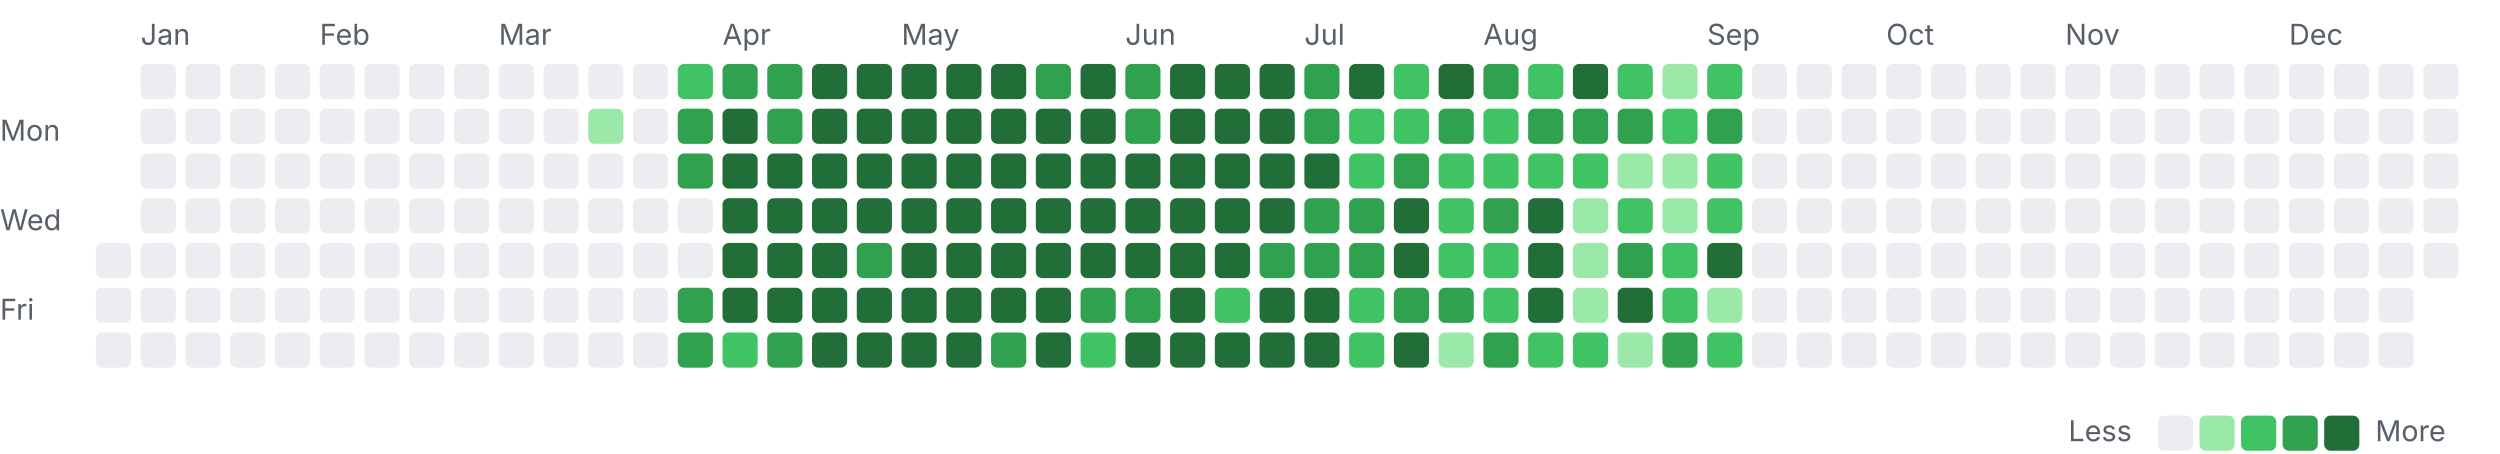
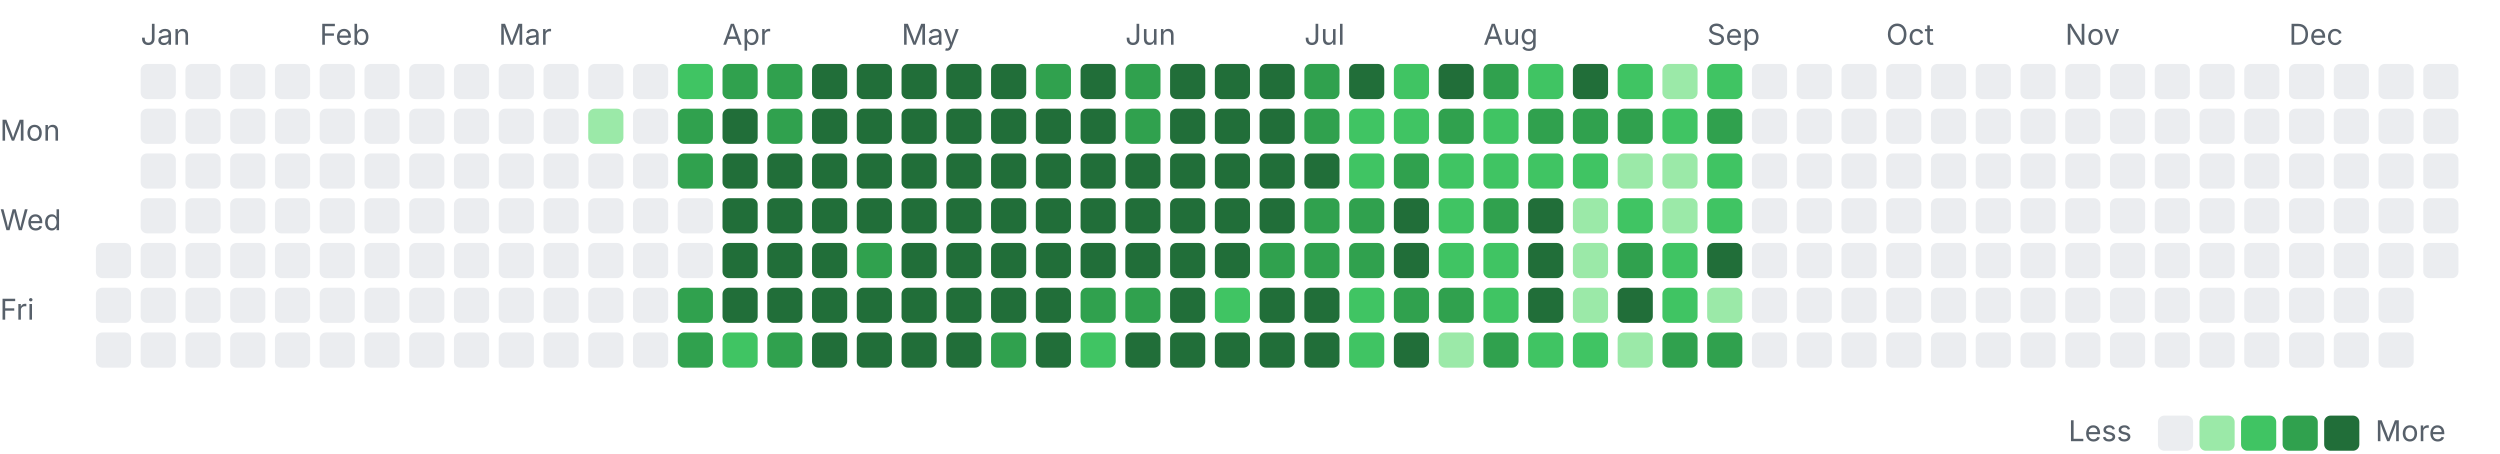
<svg xmlns="http://www.w3.org/2000/svg" width="782" height="142" viewBox="0 0 782 142">
  <style>.l0{fill:#ebedf0}.l1{fill:#9be9a8}.l2{fill:#40c463}.l3{fill:#30a14e}.l4{fill:#216e39} .lbl{fill:#57606a;font:9px -apple-system,Segoe UI,sans-serif}@media(prefers-color-scheme:dark){.l0{fill:#161b22}.l1{fill:#0e4429}.l2{fill:#006d32}.l3{fill:#26a641}.l4{fill:#39d353} .lbl{fill:#8b949e}}</style>
  <text class="lbl" x="44" y="14">Jan</text>
  <text class="lbl" x="100" y="14">Feb</text>
  <text class="lbl" x="156" y="14">Mar</text>
  <text class="lbl" x="226" y="14">Apr</text>
  <text class="lbl" x="282" y="14">May</text>
  <text class="lbl" x="352" y="14">Jun</text>
  <text class="lbl" x="408" y="14">Jul</text>
  <text class="lbl" x="464" y="14">Aug</text>
  <text class="lbl" x="534" y="14">Sep</text>
  <text class="lbl" x="590" y="14">Oct</text>
  <text class="lbl" x="646" y="14">Nov</text>
  <text class="lbl" x="716" y="14">Dec</text>
  <text class="lbl" x="0" y="44">Mon</text>
  <text class="lbl" x="0" y="72">Wed</text>
  <text class="lbl" x="0" y="100">Fri</text>
  <rect class="l0" x="30" y="76" width="11" height="11" rx="2" />
  <rect class="l0" x="30" y="90" width="11" height="11" rx="2" />
  <rect class="l0" x="30" y="104" width="11" height="11" rx="2" />
  <rect class="l0" x="44" y="20" width="11" height="11" rx="2" />
  <rect class="l0" x="44" y="34" width="11" height="11" rx="2" />
  <rect class="l0" x="44" y="48" width="11" height="11" rx="2" />
  <rect class="l0" x="44" y="62" width="11" height="11" rx="2" />
  <rect class="l0" x="44" y="76" width="11" height="11" rx="2" />
  <rect class="l0" x="44" y="90" width="11" height="11" rx="2" />
  <rect class="l0" x="44" y="104" width="11" height="11" rx="2" />
  <rect class="l0" x="58" y="20" width="11" height="11" rx="2" />
  <rect class="l0" x="58" y="34" width="11" height="11" rx="2" />
  <rect class="l0" x="58" y="48" width="11" height="11" rx="2" />
  <rect class="l0" x="58" y="62" width="11" height="11" rx="2" />
  <rect class="l0" x="58" y="76" width="11" height="11" rx="2" />
  <rect class="l0" x="58" y="90" width="11" height="11" rx="2" />
  <rect class="l0" x="58" y="104" width="11" height="11" rx="2" />
  <rect class="l0" x="72" y="20" width="11" height="11" rx="2" />
  <rect class="l0" x="72" y="34" width="11" height="11" rx="2" />
  <rect class="l0" x="72" y="48" width="11" height="11" rx="2" />
  <rect class="l0" x="72" y="62" width="11" height="11" rx="2" />
  <rect class="l0" x="72" y="76" width="11" height="11" rx="2" />
  <rect class="l0" x="72" y="90" width="11" height="11" rx="2" />
  <rect class="l0" x="72" y="104" width="11" height="11" rx="2" />
  <rect class="l0" x="86" y="20" width="11" height="11" rx="2" />
  <rect class="l0" x="86" y="34" width="11" height="11" rx="2" />
  <rect class="l0" x="86" y="48" width="11" height="11" rx="2" />
  <rect class="l0" x="86" y="62" width="11" height="11" rx="2" />
  <rect class="l0" x="86" y="76" width="11" height="11" rx="2" />
  <rect class="l0" x="86" y="90" width="11" height="11" rx="2" />
  <rect class="l0" x="86" y="104" width="11" height="11" rx="2" />
  <rect class="l0" x="100" y="20" width="11" height="11" rx="2" />
  <rect class="l0" x="100" y="34" width="11" height="11" rx="2" />
  <rect class="l0" x="100" y="48" width="11" height="11" rx="2" />
  <rect class="l0" x="100" y="62" width="11" height="11" rx="2" />
  <rect class="l0" x="100" y="76" width="11" height="11" rx="2" />
  <rect class="l0" x="100" y="90" width="11" height="11" rx="2" />
  <rect class="l0" x="100" y="104" width="11" height="11" rx="2" />
  <rect class="l0" x="114" y="20" width="11" height="11" rx="2" />
  <rect class="l0" x="114" y="34" width="11" height="11" rx="2" />
  <rect class="l0" x="114" y="48" width="11" height="11" rx="2" />
  <rect class="l0" x="114" y="62" width="11" height="11" rx="2" />
  <rect class="l0" x="114" y="76" width="11" height="11" rx="2" />
  <rect class="l0" x="114" y="90" width="11" height="11" rx="2" />
  <rect class="l0" x="114" y="104" width="11" height="11" rx="2" />
  <rect class="l0" x="128" y="20" width="11" height="11" rx="2" />
  <rect class="l0" x="128" y="34" width="11" height="11" rx="2" />
  <rect class="l0" x="128" y="48" width="11" height="11" rx="2" />
  <rect class="l0" x="128" y="62" width="11" height="11" rx="2" />
  <rect class="l0" x="128" y="76" width="11" height="11" rx="2" />
  <rect class="l0" x="128" y="90" width="11" height="11" rx="2" />
  <rect class="l0" x="128" y="104" width="11" height="11" rx="2" />
  <rect class="l0" x="142" y="20" width="11" height="11" rx="2" />
  <rect class="l0" x="142" y="34" width="11" height="11" rx="2" />
  <rect class="l0" x="142" y="48" width="11" height="11" rx="2" />
  <rect class="l0" x="142" y="62" width="11" height="11" rx="2" />
  <rect class="l0" x="142" y="76" width="11" height="11" rx="2" />
  <rect class="l0" x="142" y="90" width="11" height="11" rx="2" />
  <rect class="l0" x="142" y="104" width="11" height="11" rx="2" />
  <rect class="l0" x="156" y="20" width="11" height="11" rx="2" />
  <rect class="l0" x="156" y="34" width="11" height="11" rx="2" />
  <rect class="l0" x="156" y="48" width="11" height="11" rx="2" />
  <rect class="l0" x="156" y="62" width="11" height="11" rx="2" />
  <rect class="l0" x="156" y="76" width="11" height="11" rx="2" />
  <rect class="l0" x="156" y="90" width="11" height="11" rx="2" />
  <rect class="l0" x="156" y="104" width="11" height="11" rx="2" />
  <rect class="l0" x="170" y="20" width="11" height="11" rx="2" />
  <rect class="l0" x="170" y="34" width="11" height="11" rx="2" />
  <rect class="l0" x="170" y="48" width="11" height="11" rx="2" />
  <rect class="l0" x="170" y="62" width="11" height="11" rx="2" />
  <rect class="l0" x="170" y="76" width="11" height="11" rx="2" />
  <rect class="l0" x="170" y="90" width="11" height="11" rx="2" />
  <rect class="l0" x="170" y="104" width="11" height="11" rx="2" />
  <rect class="l0" x="184" y="20" width="11" height="11" rx="2" />
  <rect class="l1" x="184" y="34" width="11" height="11" rx="2" />
  <rect class="l0" x="184" y="48" width="11" height="11" rx="2" />
  <rect class="l0" x="184" y="62" width="11" height="11" rx="2" />
  <rect class="l0" x="184" y="76" width="11" height="11" rx="2" />
  <rect class="l0" x="184" y="90" width="11" height="11" rx="2" />
  <rect class="l0" x="184" y="104" width="11" height="11" rx="2" />
  <rect class="l0" x="198" y="20" width="11" height="11" rx="2" />
  <rect class="l0" x="198" y="34" width="11" height="11" rx="2" />
  <rect class="l0" x="198" y="48" width="11" height="11" rx="2" />
  <rect class="l0" x="198" y="62" width="11" height="11" rx="2" />
  <rect class="l0" x="198" y="76" width="11" height="11" rx="2" />
  <rect class="l0" x="198" y="90" width="11" height="11" rx="2" />
  <rect class="l0" x="198" y="104" width="11" height="11" rx="2" />
  <rect class="l2" x="212" y="20" width="11" height="11" rx="2" />
  <rect class="l3" x="212" y="34" width="11" height="11" rx="2" />
  <rect class="l3" x="212" y="48" width="11" height="11" rx="2" />
  <rect class="l0" x="212" y="62" width="11" height="11" rx="2" />
  <rect class="l0" x="212" y="76" width="11" height="11" rx="2" />
  <rect class="l3" x="212" y="90" width="11" height="11" rx="2" />
  <rect class="l3" x="212" y="104" width="11" height="11" rx="2" />
  <rect class="l3" x="226" y="20" width="11" height="11" rx="2" />
  <rect class="l4" x="226" y="34" width="11" height="11" rx="2" />
  <rect class="l4" x="226" y="48" width="11" height="11" rx="2" />
  <rect class="l4" x="226" y="62" width="11" height="11" rx="2" />
  <rect class="l4" x="226" y="76" width="11" height="11" rx="2" />
  <rect class="l4" x="226" y="90" width="11" height="11" rx="2" />
  <rect class="l2" x="226" y="104" width="11" height="11" rx="2" />
  <rect class="l3" x="240" y="20" width="11" height="11" rx="2" />
  <rect class="l3" x="240" y="34" width="11" height="11" rx="2" />
  <rect class="l4" x="240" y="48" width="11" height="11" rx="2" />
  <rect class="l4" x="240" y="62" width="11" height="11" rx="2" />
  <rect class="l4" x="240" y="76" width="11" height="11" rx="2" />
  <rect class="l4" x="240" y="90" width="11" height="11" rx="2" />
  <rect class="l3" x="240" y="104" width="11" height="11" rx="2" />
  <rect class="l4" x="254" y="20" width="11" height="11" rx="2" />
  <rect class="l4" x="254" y="34" width="11" height="11" rx="2" />
  <rect class="l4" x="254" y="48" width="11" height="11" rx="2" />
  <rect class="l4" x="254" y="62" width="11" height="11" rx="2" />
  <rect class="l4" x="254" y="76" width="11" height="11" rx="2" />
  <rect class="l4" x="254" y="90" width="11" height="11" rx="2" />
  <rect class="l4" x="254" y="104" width="11" height="11" rx="2" />
  <rect class="l4" x="268" y="20" width="11" height="11" rx="2" />
  <rect class="l4" x="268" y="34" width="11" height="11" rx="2" />
  <rect class="l4" x="268" y="48" width="11" height="11" rx="2" />
  <rect class="l4" x="268" y="62" width="11" height="11" rx="2" />
  <rect class="l3" x="268" y="76" width="11" height="11" rx="2" />
  <rect class="l4" x="268" y="90" width="11" height="11" rx="2" />
  <rect class="l4" x="268" y="104" width="11" height="11" rx="2" />
  <rect class="l4" x="282" y="20" width="11" height="11" rx="2" />
  <rect class="l4" x="282" y="34" width="11" height="11" rx="2" />
  <rect class="l4" x="282" y="48" width="11" height="11" rx="2" />
  <rect class="l4" x="282" y="62" width="11" height="11" rx="2" />
  <rect class="l4" x="282" y="76" width="11" height="11" rx="2" />
  <rect class="l4" x="282" y="90" width="11" height="11" rx="2" />
  <rect class="l4" x="282" y="104" width="11" height="11" rx="2" />
  <rect class="l4" x="296" y="20" width="11" height="11" rx="2" />
  <rect class="l4" x="296" y="34" width="11" height="11" rx="2" />
  <rect class="l4" x="296" y="48" width="11" height="11" rx="2" />
  <rect class="l4" x="296" y="62" width="11" height="11" rx="2" />
  <rect class="l4" x="296" y="76" width="11" height="11" rx="2" />
  <rect class="l4" x="296" y="90" width="11" height="11" rx="2" />
  <rect class="l4" x="296" y="104" width="11" height="11" rx="2" />
  <rect class="l4" x="310" y="20" width="11" height="11" rx="2" />
  <rect class="l4" x="310" y="34" width="11" height="11" rx="2" />
  <rect class="l4" x="310" y="48" width="11" height="11" rx="2" />
  <rect class="l4" x="310" y="62" width="11" height="11" rx="2" />
  <rect class="l4" x="310" y="76" width="11" height="11" rx="2" />
  <rect class="l4" x="310" y="90" width="11" height="11" rx="2" />
  <rect class="l3" x="310" y="104" width="11" height="11" rx="2" />
  <rect class="l3" x="324" y="20" width="11" height="11" rx="2" />
  <rect class="l4" x="324" y="34" width="11" height="11" rx="2" />
  <rect class="l4" x="324" y="48" width="11" height="11" rx="2" />
  <rect class="l4" x="324" y="62" width="11" height="11" rx="2" />
  <rect class="l4" x="324" y="76" width="11" height="11" rx="2" />
  <rect class="l4" x="324" y="90" width="11" height="11" rx="2" />
  <rect class="l4" x="324" y="104" width="11" height="11" rx="2" />
  <rect class="l4" x="338" y="20" width="11" height="11" rx="2" />
  <rect class="l4" x="338" y="34" width="11" height="11" rx="2" />
  <rect class="l4" x="338" y="48" width="11" height="11" rx="2" />
  <rect class="l4" x="338" y="62" width="11" height="11" rx="2" />
  <rect class="l4" x="338" y="76" width="11" height="11" rx="2" />
  <rect class="l3" x="338" y="90" width="11" height="11" rx="2" />
  <rect class="l2" x="338" y="104" width="11" height="11" rx="2" />
  <rect class="l3" x="352" y="20" width="11" height="11" rx="2" />
  <rect class="l3" x="352" y="34" width="11" height="11" rx="2" />
  <rect class="l4" x="352" y="48" width="11" height="11" rx="2" />
  <rect class="l4" x="352" y="62" width="11" height="11" rx="2" />
  <rect class="l4" x="352" y="76" width="11" height="11" rx="2" />
  <rect class="l3" x="352" y="90" width="11" height="11" rx="2" />
  <rect class="l4" x="352" y="104" width="11" height="11" rx="2" />
  <rect class="l4" x="366" y="20" width="11" height="11" rx="2" />
  <rect class="l4" x="366" y="34" width="11" height="11" rx="2" />
  <rect class="l4" x="366" y="48" width="11" height="11" rx="2" />
  <rect class="l4" x="366" y="62" width="11" height="11" rx="2" />
  <rect class="l4" x="366" y="76" width="11" height="11" rx="2" />
  <rect class="l4" x="366" y="90" width="11" height="11" rx="2" />
  <rect class="l4" x="366" y="104" width="11" height="11" rx="2" />
  <rect class="l4" x="380" y="20" width="11" height="11" rx="2" />
  <rect class="l4" x="380" y="34" width="11" height="11" rx="2" />
  <rect class="l4" x="380" y="48" width="11" height="11" rx="2" />
  <rect class="l4" x="380" y="62" width="11" height="11" rx="2" />
  <rect class="l4" x="380" y="76" width="11" height="11" rx="2" />
  <rect class="l2" x="380" y="90" width="11" height="11" rx="2" />
  <rect class="l4" x="380" y="104" width="11" height="11" rx="2" />
  <rect class="l4" x="394" y="20" width="11" height="11" rx="2" />
  <rect class="l4" x="394" y="34" width="11" height="11" rx="2" />
  <rect class="l4" x="394" y="48" width="11" height="11" rx="2" />
  <rect class="l4" x="394" y="62" width="11" height="11" rx="2" />
  <rect class="l3" x="394" y="76" width="11" height="11" rx="2" />
  <rect class="l4" x="394" y="90" width="11" height="11" rx="2" />
  <rect class="l4" x="394" y="104" width="11" height="11" rx="2" />
  <rect class="l3" x="408" y="20" width="11" height="11" rx="2" />
  <rect class="l3" x="408" y="34" width="11" height="11" rx="2" />
  <rect class="l4" x="408" y="48" width="11" height="11" rx="2" />
  <rect class="l3" x="408" y="62" width="11" height="11" rx="2" />
  <rect class="l3" x="408" y="76" width="11" height="11" rx="2" />
  <rect class="l4" x="408" y="90" width="11" height="11" rx="2" />
  <rect class="l4" x="408" y="104" width="11" height="11" rx="2" />
  <rect class="l4" x="422" y="20" width="11" height="11" rx="2" />
  <rect class="l2" x="422" y="34" width="11" height="11" rx="2" />
  <rect class="l2" x="422" y="48" width="11" height="11" rx="2" />
  <rect class="l3" x="422" y="62" width="11" height="11" rx="2" />
  <rect class="l3" x="422" y="76" width="11" height="11" rx="2" />
  <rect class="l2" x="422" y="90" width="11" height="11" rx="2" />
  <rect class="l2" x="422" y="104" width="11" height="11" rx="2" />
  <rect class="l2" x="436" y="20" width="11" height="11" rx="2" />
  <rect class="l2" x="436" y="34" width="11" height="11" rx="2" />
  <rect class="l3" x="436" y="48" width="11" height="11" rx="2" />
  <rect class="l4" x="436" y="62" width="11" height="11" rx="2" />
  <rect class="l4" x="436" y="76" width="11" height="11" rx="2" />
  <rect class="l3" x="436" y="90" width="11" height="11" rx="2" />
  <rect class="l4" x="436" y="104" width="11" height="11" rx="2" />
  <rect class="l4" x="450" y="20" width="11" height="11" rx="2" />
  <rect class="l3" x="450" y="34" width="11" height="11" rx="2" />
  <rect class="l2" x="450" y="48" width="11" height="11" rx="2" />
  <rect class="l2" x="450" y="62" width="11" height="11" rx="2" />
  <rect class="l2" x="450" y="76" width="11" height="11" rx="2" />
  <rect class="l3" x="450" y="90" width="11" height="11" rx="2" />
  <rect class="l1" x="450" y="104" width="11" height="11" rx="2" />
  <rect class="l3" x="464" y="20" width="11" height="11" rx="2" />
  <rect class="l2" x="464" y="34" width="11" height="11" rx="2" />
  <rect class="l2" x="464" y="48" width="11" height="11" rx="2" />
  <rect class="l3" x="464" y="62" width="11" height="11" rx="2" />
  <rect class="l2" x="464" y="76" width="11" height="11" rx="2" />
  <rect class="l2" x="464" y="90" width="11" height="11" rx="2" />
  <rect class="l3" x="464" y="104" width="11" height="11" rx="2" />
  <rect class="l2" x="478" y="20" width="11" height="11" rx="2" />
  <rect class="l3" x="478" y="34" width="11" height="11" rx="2" />
  <rect class="l2" x="478" y="48" width="11" height="11" rx="2" />
  <rect class="l4" x="478" y="62" width="11" height="11" rx="2" />
  <rect class="l4" x="478" y="76" width="11" height="11" rx="2" />
  <rect class="l4" x="478" y="90" width="11" height="11" rx="2" />
  <rect class="l2" x="478" y="104" width="11" height="11" rx="2" />
  <rect class="l4" x="492" y="20" width="11" height="11" rx="2" />
  <rect class="l3" x="492" y="34" width="11" height="11" rx="2" />
  <rect class="l2" x="492" y="48" width="11" height="11" rx="2" />
  <rect class="l1" x="492" y="62" width="11" height="11" rx="2" />
  <rect class="l1" x="492" y="76" width="11" height="11" rx="2" />
  <rect class="l1" x="492" y="90" width="11" height="11" rx="2" />
  <rect class="l2" x="492" y="104" width="11" height="11" rx="2" />
  <rect class="l2" x="506" y="20" width="11" height="11" rx="2" />
  <rect class="l3" x="506" y="34" width="11" height="11" rx="2" />
  <rect class="l1" x="506" y="48" width="11" height="11" rx="2" />
  <rect class="l2" x="506" y="62" width="11" height="11" rx="2" />
  <rect class="l3" x="506" y="76" width="11" height="11" rx="2" />
  <rect class="l4" x="506" y="90" width="11" height="11" rx="2" />
  <rect class="l1" x="506" y="104" width="11" height="11" rx="2" />
  <rect class="l1" x="520" y="20" width="11" height="11" rx="2" />
  <rect class="l2" x="520" y="34" width="11" height="11" rx="2" />
  <rect class="l1" x="520" y="48" width="11" height="11" rx="2" />
  <rect class="l1" x="520" y="62" width="11" height="11" rx="2" />
  <rect class="l2" x="520" y="76" width="11" height="11" rx="2" />
  <rect class="l2" x="520" y="90" width="11" height="11" rx="2" />
  <rect class="l3" x="520" y="104" width="11" height="11" rx="2" />
  <rect class="l2" x="534" y="20" width="11" height="11" rx="2" />
  <rect class="l3" x="534" y="34" width="11" height="11" rx="2" />
  <rect class="l2" x="534" y="48" width="11" height="11" rx="2" />
  <rect class="l2" x="534" y="62" width="11" height="11" rx="2" />
  <rect class="l4" x="534" y="76" width="11" height="11" rx="2" />
  <rect class="l1" x="534" y="90" width="11" height="11" rx="2" />
-   <rect class="l2" x="534" y="104" width="11" height="11" rx="2" />
+   <rect class="l3" x="534" y="104" width="11" height="11" rx="2" />
  <rect class="l0" x="548" y="20" width="11" height="11" rx="2" />
  <rect class="l0" x="548" y="34" width="11" height="11" rx="2" />
  <rect class="l0" x="548" y="48" width="11" height="11" rx="2" />
  <rect class="l0" x="548" y="62" width="11" height="11" rx="2" />
  <rect class="l0" x="548" y="76" width="11" height="11" rx="2" />
  <rect class="l0" x="548" y="90" width="11" height="11" rx="2" />
  <rect class="l0" x="548" y="104" width="11" height="11" rx="2" />
  <rect class="l0" x="562" y="20" width="11" height="11" rx="2" />
  <rect class="l0" x="562" y="34" width="11" height="11" rx="2" />
  <rect class="l0" x="562" y="48" width="11" height="11" rx="2" />
  <rect class="l0" x="562" y="62" width="11" height="11" rx="2" />
  <rect class="l0" x="562" y="76" width="11" height="11" rx="2" />
  <rect class="l0" x="562" y="90" width="11" height="11" rx="2" />
  <rect class="l0" x="562" y="104" width="11" height="11" rx="2" />
  <rect class="l0" x="576" y="20" width="11" height="11" rx="2" />
  <rect class="l0" x="576" y="34" width="11" height="11" rx="2" />
  <rect class="l0" x="576" y="48" width="11" height="11" rx="2" />
  <rect class="l0" x="576" y="62" width="11" height="11" rx="2" />
  <rect class="l0" x="576" y="76" width="11" height="11" rx="2" />
  <rect class="l0" x="576" y="90" width="11" height="11" rx="2" />
  <rect class="l0" x="576" y="104" width="11" height="11" rx="2" />
  <rect class="l0" x="590" y="20" width="11" height="11" rx="2" />
  <rect class="l0" x="590" y="34" width="11" height="11" rx="2" />
  <rect class="l0" x="590" y="48" width="11" height="11" rx="2" />
  <rect class="l0" x="590" y="62" width="11" height="11" rx="2" />
  <rect class="l0" x="590" y="76" width="11" height="11" rx="2" />
  <rect class="l0" x="590" y="90" width="11" height="11" rx="2" />
  <rect class="l0" x="590" y="104" width="11" height="11" rx="2" />
  <rect class="l0" x="604" y="20" width="11" height="11" rx="2" />
  <rect class="l0" x="604" y="34" width="11" height="11" rx="2" />
  <rect class="l0" x="604" y="48" width="11" height="11" rx="2" />
  <rect class="l0" x="604" y="62" width="11" height="11" rx="2" />
  <rect class="l0" x="604" y="76" width="11" height="11" rx="2" />
  <rect class="l0" x="604" y="90" width="11" height="11" rx="2" />
  <rect class="l0" x="604" y="104" width="11" height="11" rx="2" />
  <rect class="l0" x="618" y="20" width="11" height="11" rx="2" />
  <rect class="l0" x="618" y="34" width="11" height="11" rx="2" />
  <rect class="l0" x="618" y="48" width="11" height="11" rx="2" />
  <rect class="l0" x="618" y="62" width="11" height="11" rx="2" />
  <rect class="l0" x="618" y="76" width="11" height="11" rx="2" />
  <rect class="l0" x="618" y="90" width="11" height="11" rx="2" />
  <rect class="l0" x="618" y="104" width="11" height="11" rx="2" />
  <rect class="l0" x="632" y="20" width="11" height="11" rx="2" />
  <rect class="l0" x="632" y="34" width="11" height="11" rx="2" />
  <rect class="l0" x="632" y="48" width="11" height="11" rx="2" />
  <rect class="l0" x="632" y="62" width="11" height="11" rx="2" />
  <rect class="l0" x="632" y="76" width="11" height="11" rx="2" />
  <rect class="l0" x="632" y="90" width="11" height="11" rx="2" />
  <rect class="l0" x="632" y="104" width="11" height="11" rx="2" />
  <rect class="l0" x="646" y="20" width="11" height="11" rx="2" />
  <rect class="l0" x="646" y="34" width="11" height="11" rx="2" />
  <rect class="l0" x="646" y="48" width="11" height="11" rx="2" />
  <rect class="l0" x="646" y="62" width="11" height="11" rx="2" />
  <rect class="l0" x="646" y="76" width="11" height="11" rx="2" />
  <rect class="l0" x="646" y="90" width="11" height="11" rx="2" />
  <rect class="l0" x="646" y="104" width="11" height="11" rx="2" />
  <rect class="l0" x="660" y="20" width="11" height="11" rx="2" />
  <rect class="l0" x="660" y="34" width="11" height="11" rx="2" />
  <rect class="l0" x="660" y="48" width="11" height="11" rx="2" />
  <rect class="l0" x="660" y="62" width="11" height="11" rx="2" />
  <rect class="l0" x="660" y="76" width="11" height="11" rx="2" />
  <rect class="l0" x="660" y="90" width="11" height="11" rx="2" />
  <rect class="l0" x="660" y="104" width="11" height="11" rx="2" />
  <rect class="l0" x="674" y="20" width="11" height="11" rx="2" />
  <rect class="l0" x="674" y="34" width="11" height="11" rx="2" />
  <rect class="l0" x="674" y="48" width="11" height="11" rx="2" />
  <rect class="l0" x="674" y="62" width="11" height="11" rx="2" />
  <rect class="l0" x="674" y="76" width="11" height="11" rx="2" />
  <rect class="l0" x="674" y="90" width="11" height="11" rx="2" />
  <rect class="l0" x="674" y="104" width="11" height="11" rx="2" />
  <rect class="l0" x="688" y="20" width="11" height="11" rx="2" />
  <rect class="l0" x="688" y="34" width="11" height="11" rx="2" />
  <rect class="l0" x="688" y="48" width="11" height="11" rx="2" />
  <rect class="l0" x="688" y="62" width="11" height="11" rx="2" />
  <rect class="l0" x="688" y="76" width="11" height="11" rx="2" />
  <rect class="l0" x="688" y="90" width="11" height="11" rx="2" />
  <rect class="l0" x="688" y="104" width="11" height="11" rx="2" />
  <rect class="l0" x="702" y="20" width="11" height="11" rx="2" />
  <rect class="l0" x="702" y="34" width="11" height="11" rx="2" />
  <rect class="l0" x="702" y="48" width="11" height="11" rx="2" />
  <rect class="l0" x="702" y="62" width="11" height="11" rx="2" />
  <rect class="l0" x="702" y="76" width="11" height="11" rx="2" />
  <rect class="l0" x="702" y="90" width="11" height="11" rx="2" />
  <rect class="l0" x="702" y="104" width="11" height="11" rx="2" />
  <rect class="l0" x="716" y="20" width="11" height="11" rx="2" />
  <rect class="l0" x="716" y="34" width="11" height="11" rx="2" />
  <rect class="l0" x="716" y="48" width="11" height="11" rx="2" />
  <rect class="l0" x="716" y="62" width="11" height="11" rx="2" />
  <rect class="l0" x="716" y="76" width="11" height="11" rx="2" />
  <rect class="l0" x="716" y="90" width="11" height="11" rx="2" />
  <rect class="l0" x="716" y="104" width="11" height="11" rx="2" />
  <rect class="l0" x="730" y="20" width="11" height="11" rx="2" />
  <rect class="l0" x="730" y="34" width="11" height="11" rx="2" />
  <rect class="l0" x="730" y="48" width="11" height="11" rx="2" />
  <rect class="l0" x="730" y="62" width="11" height="11" rx="2" />
  <rect class="l0" x="730" y="76" width="11" height="11" rx="2" />
  <rect class="l0" x="730" y="90" width="11" height="11" rx="2" />
  <rect class="l0" x="730" y="104" width="11" height="11" rx="2" />
  <rect class="l0" x="744" y="20" width="11" height="11" rx="2" />
  <rect class="l0" x="744" y="34" width="11" height="11" rx="2" />
  <rect class="l0" x="744" y="48" width="11" height="11" rx="2" />
  <rect class="l0" x="744" y="62" width="11" height="11" rx="2" />
  <rect class="l0" x="744" y="76" width="11" height="11" rx="2" />
  <rect class="l0" x="744" y="90" width="11" height="11" rx="2" />
  <rect class="l0" x="744" y="104" width="11" height="11" rx="2" />
  <rect class="l0" x="758" y="20" width="11" height="11" rx="2" />
  <rect class="l0" x="758" y="34" width="11" height="11" rx="2" />
  <rect class="l0" x="758" y="48" width="11" height="11" rx="2" />
  <rect class="l0" x="758" y="62" width="11" height="11" rx="2" />
  <rect class="l0" x="758" y="76" width="11" height="11" rx="2" />
  <text class="lbl" x="647" y="138">Less</text>
  <rect class="l0" x="675" y="130" width="11" height="11" rx="2" />
  <rect class="l1" x="688" y="130" width="11" height="11" rx="2" />
  <rect class="l2" x="701" y="130" width="11" height="11" rx="2" />
  <rect class="l3" x="714" y="130" width="11" height="11" rx="2" />
  <rect class="l4" x="727" y="130" width="11" height="11" rx="2" />
  <text class="lbl" x="743" y="138">More</text>
</svg>
